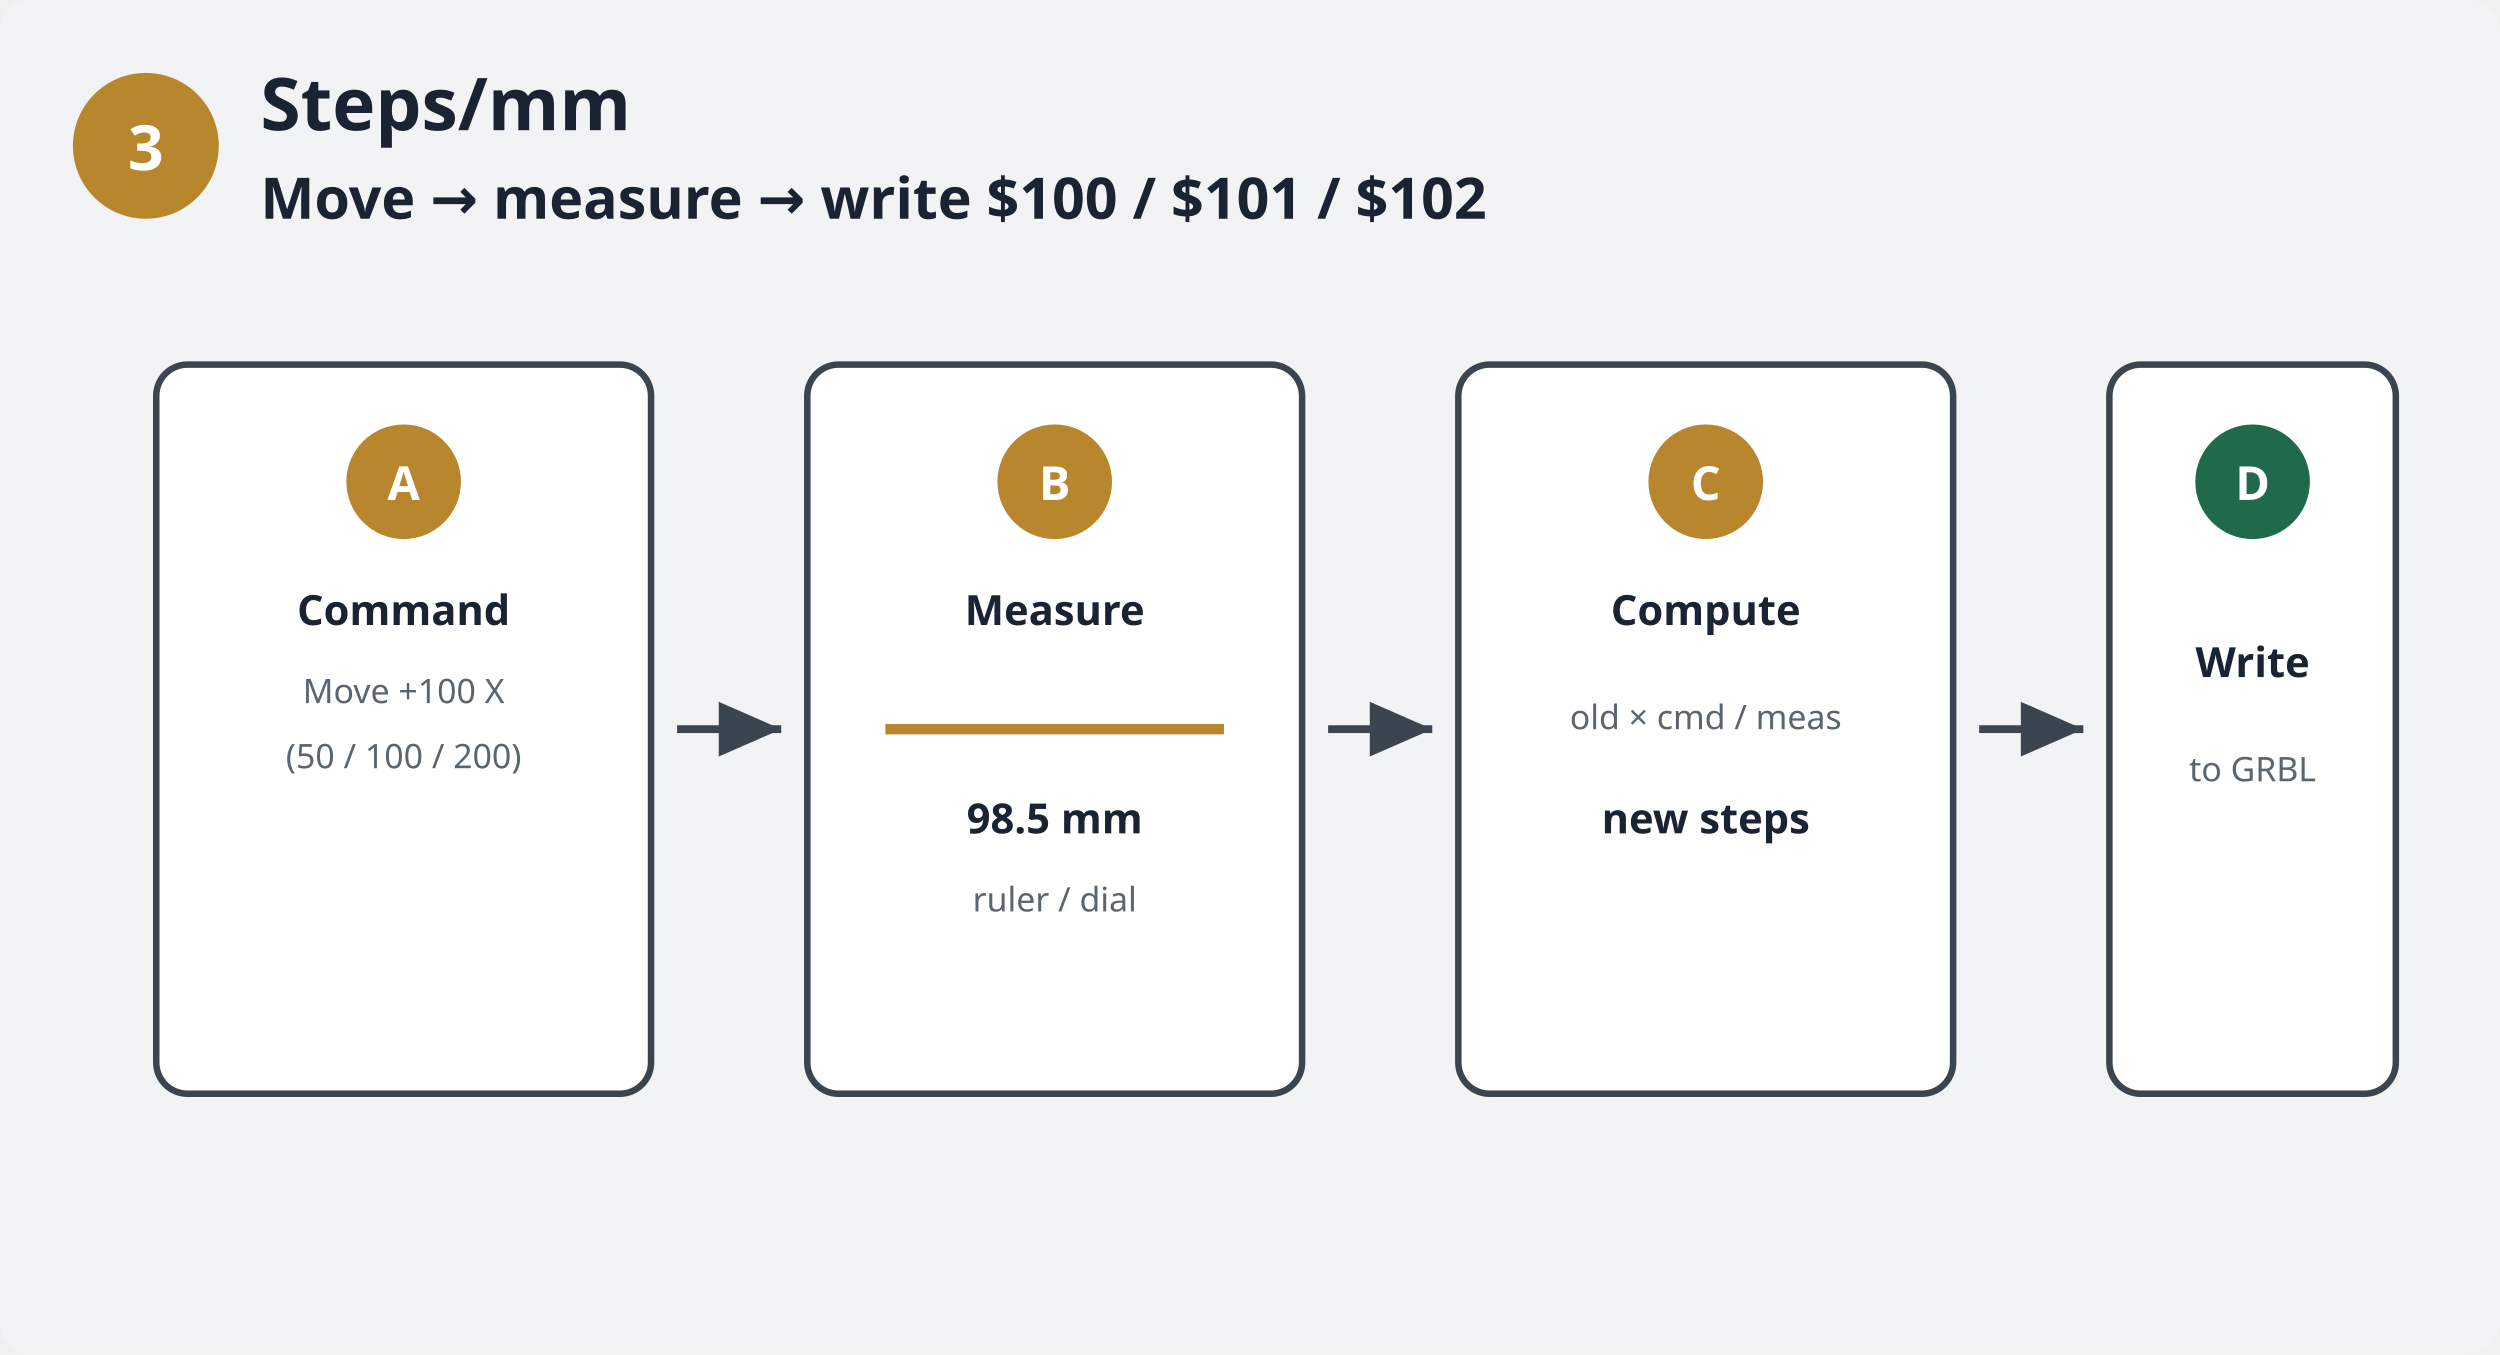
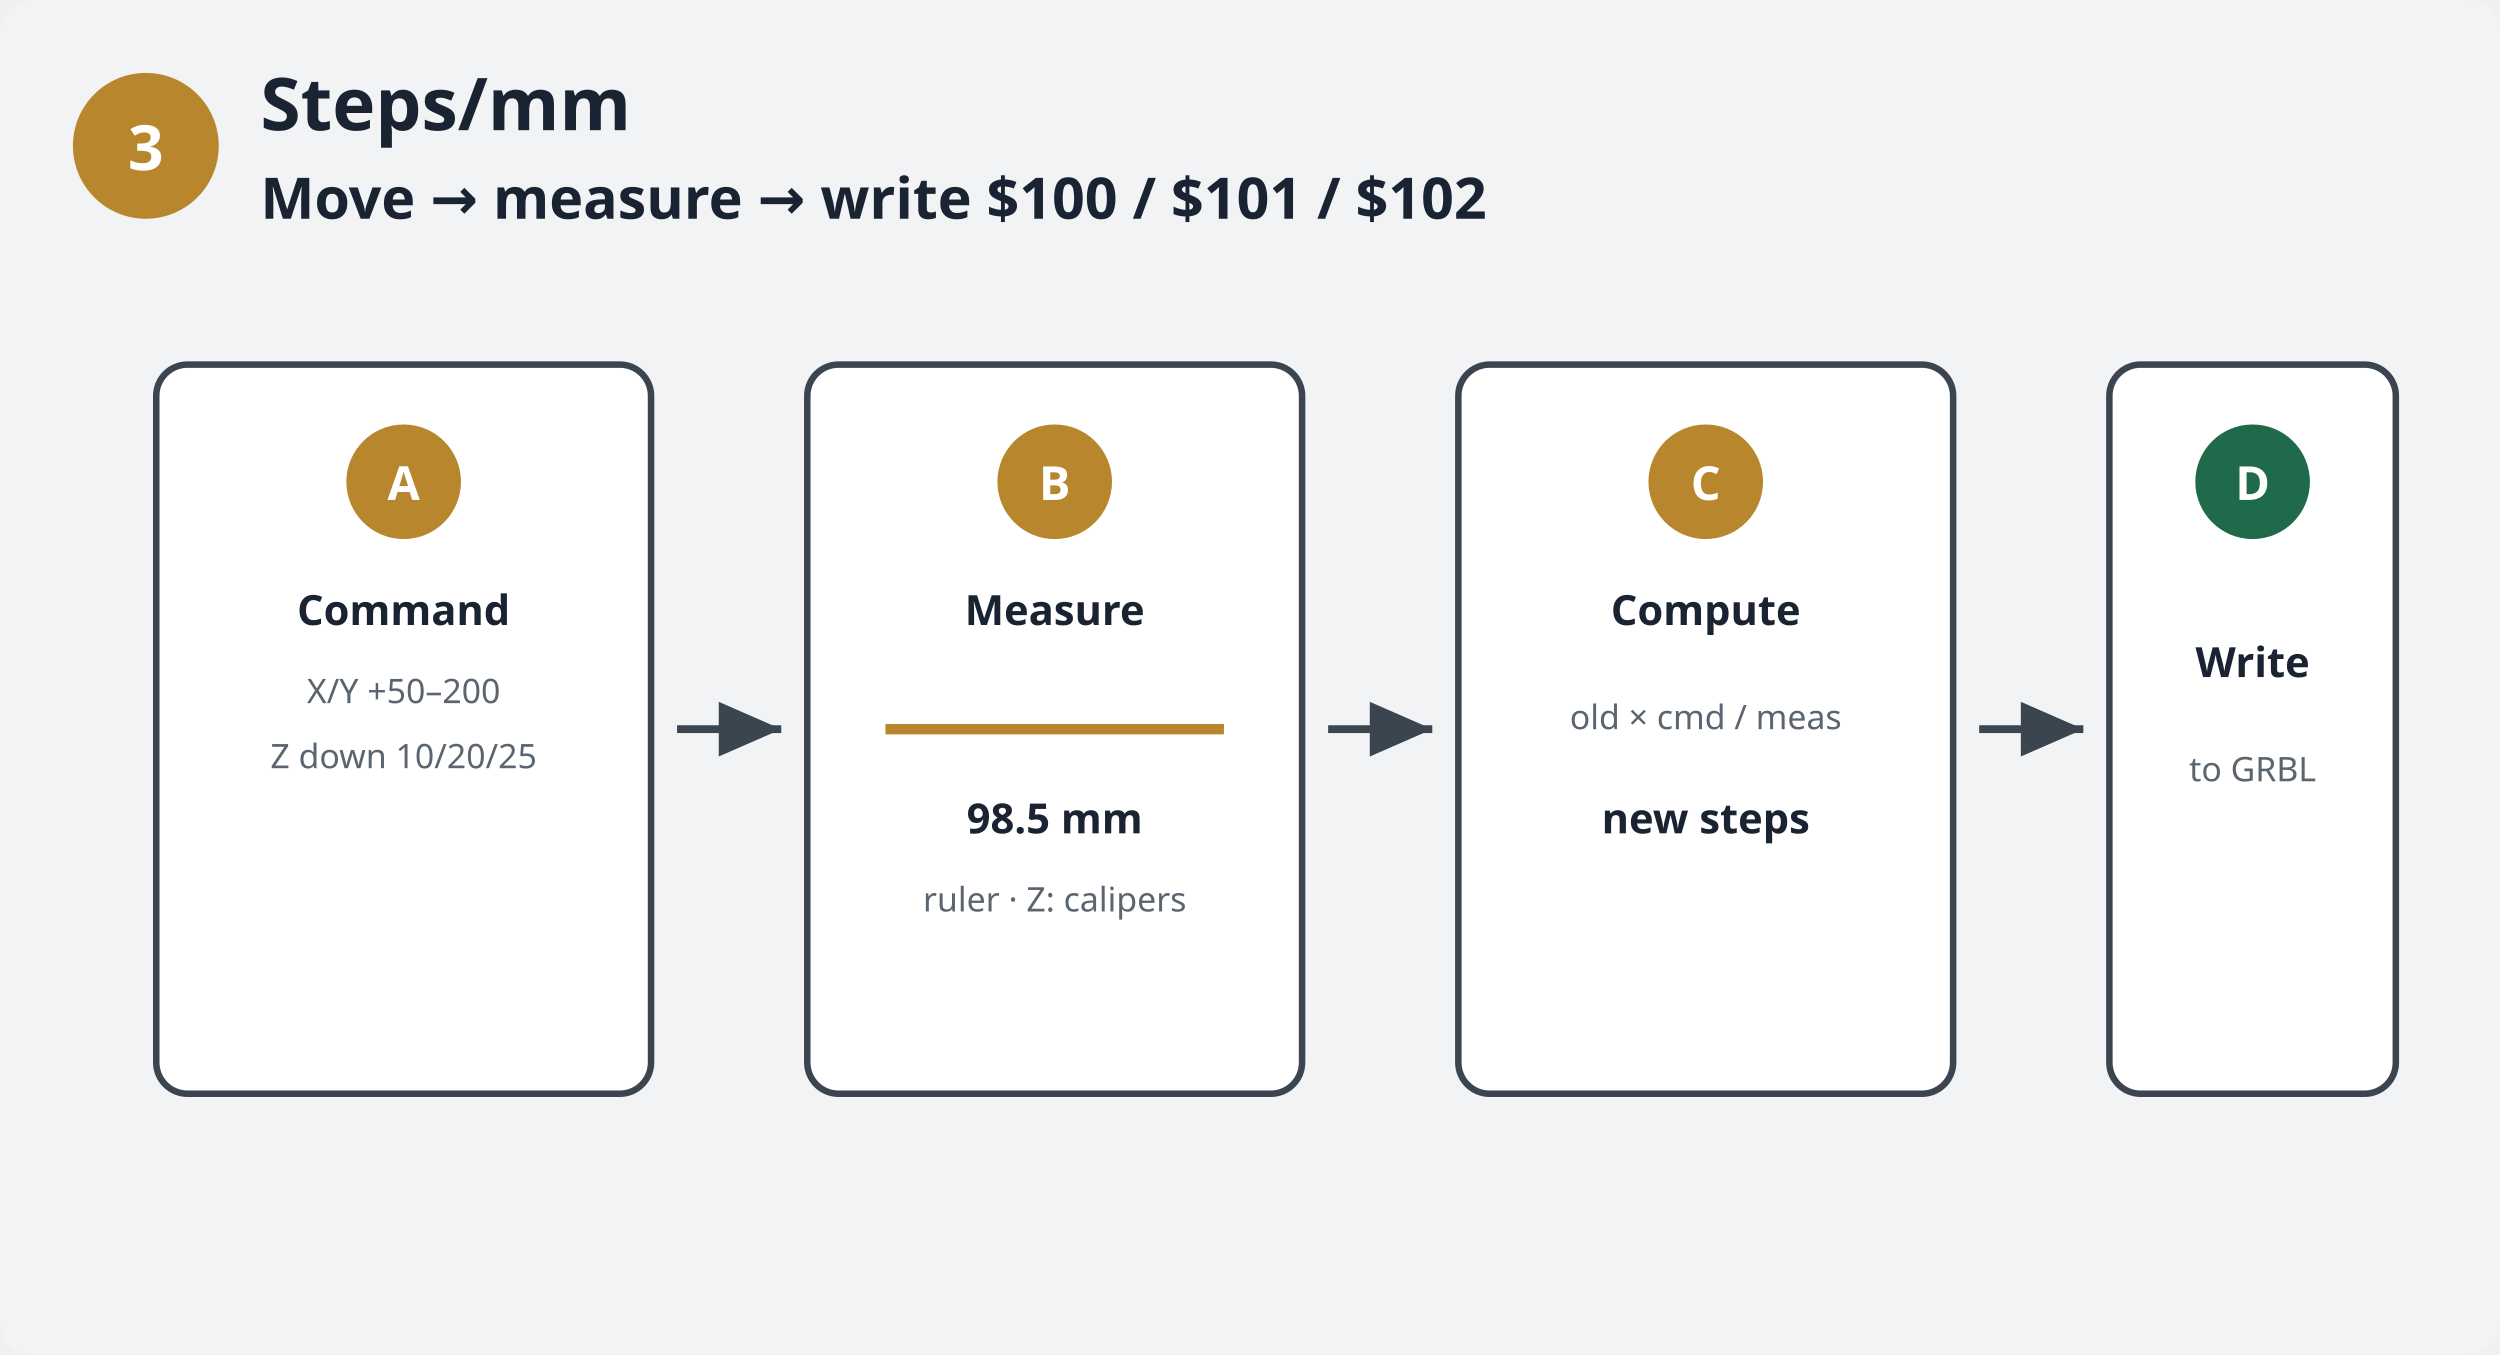
<svg xmlns="http://www.w3.org/2000/svg" viewBox="0 0 960 520" role="img" aria-labelledby="t d">
  <defs>
    <style>
      /* SharpCNC diagram type: UI stack on all text; avoid SVG Times default on .tiny/etc. */
      text, tspan { font-family: "Sora", system-ui, "Segoe UI", sans-serif; }
      .bg { fill: #f1f3f5; }
      .card { fill: #ffffff; stroke: #3a4550; stroke-width: 2.5; }
      .num { fill: #b8862d; }
      .ok { fill: #1f6a4a; }
      .lab { font-family: "Sora", system-ui, "Segoe UI", sans-serif; fill: #1a2332; font-size: 16px; }
      .big { font-size: 28px; font-weight: 700; }
      .act { font-size: 22px; font-weight: 700; }
      .tiny { font-size: 13px; fill: #5a6570; }
      .w { fill: #ffffff; font-family: "Sora", system-ui, "Segoe UI", sans-serif; font-weight: 700; }
      .arrow { stroke: #3a4550; stroke-width: 3; fill: none; marker-end: url(#a); }
    </style>
    <marker id="a" markerWidth="10" markerHeight="10" refX="8" refY="3.5" orient="auto">
      <path d="M0,0 L8,3.5 L0,7 Z" fill="#3a4550" />
    </marker>
  </defs>
  <rect class="bg" width="960" height="520" rx="12" />
  <circle class="num" cx="56" cy="56" r="28" />
  <text class="w" x="56" y="56" text-anchor="middle" dominant-baseline="central" font-size="24">3</text>
  <text class="lab big" x="100" y="50" font-size="28">Steps/mm</text>
  <text class="lab act" x="100" y="84" font-size="22">Move → measure → write $100 / $101 / $102</text>
  <rect class="card" x="60" y="140" width="190" height="280" rx="12" />
  <circle class="num" cx="155" cy="185" r="22" />
  <text class="w" x="155" y="185" text-anchor="middle" dominant-baseline="central" font-size="18">A</text>
  <text class="lab" x="155" y="240" text-anchor="middle" font-weight="700">Command</text>
-   <text class="tiny" x="155" y="270" text-anchor="middle">Move +100 X</text>
-   <text class="tiny" x="155" y="295" text-anchor="middle">(50 / 100 / 200)</text>
+   <text class="tiny" x="155" y="270" text-anchor="middle">X/Y +50–200</text>
+   <text class="tiny" x="155" y="295" text-anchor="middle">Z down 10/20/25</text>
  <path class="arrow" d="M260 280 H300" />
  <rect class="card" x="310" y="140" width="190" height="280" rx="12" />
  <circle class="num" cx="405" cy="185" r="22" />
  <text class="w" x="405" y="185" text-anchor="middle" dominant-baseline="central" font-size="18">B</text>
  <text class="lab" x="405" y="240" text-anchor="middle" font-weight="700">Measure</text>
  <line x1="340" y1="280" x2="470" y2="280" stroke="#b8862d" stroke-width="4" />
  <text class="lab" x="405" y="320" text-anchor="middle" font-weight="700">98.5 mm</text>
-   <text class="tiny" x="405" y="350" text-anchor="middle">ruler / dial</text>
+   <text class="tiny" x="405" y="350" text-anchor="middle">ruler · Z: calipers</text>
  <path class="arrow" d="M510 280 H550" />
  <rect class="card" x="560" y="140" width="190" height="280" rx="12" />
  <circle class="num" cx="655" cy="185" r="22" />
  <text class="w" x="655" y="185" text-anchor="middle" dominant-baseline="central" font-size="18">C</text>
  <text class="lab" x="655" y="240" text-anchor="middle" font-weight="700">Compute</text>
  <text class="tiny" x="655" y="280" text-anchor="middle">old × cmd / meas</text>
  <text class="lab" x="655" y="320" text-anchor="middle" font-weight="700">new steps</text>
  <path class="arrow" d="M760 280 H800" />
  <rect class="card" x="810" y="140" width="110" height="280" rx="12" />
  <circle class="ok" cx="865" cy="185" r="22" />
  <text class="w" x="865" y="185" text-anchor="middle" dominant-baseline="central" font-size="18">D</text>
  <text class="lab" x="865" y="260" text-anchor="middle" font-weight="700">Write</text>
  <text class="tiny" x="865" y="300" text-anchor="middle">to GRBL</text>
</svg>
